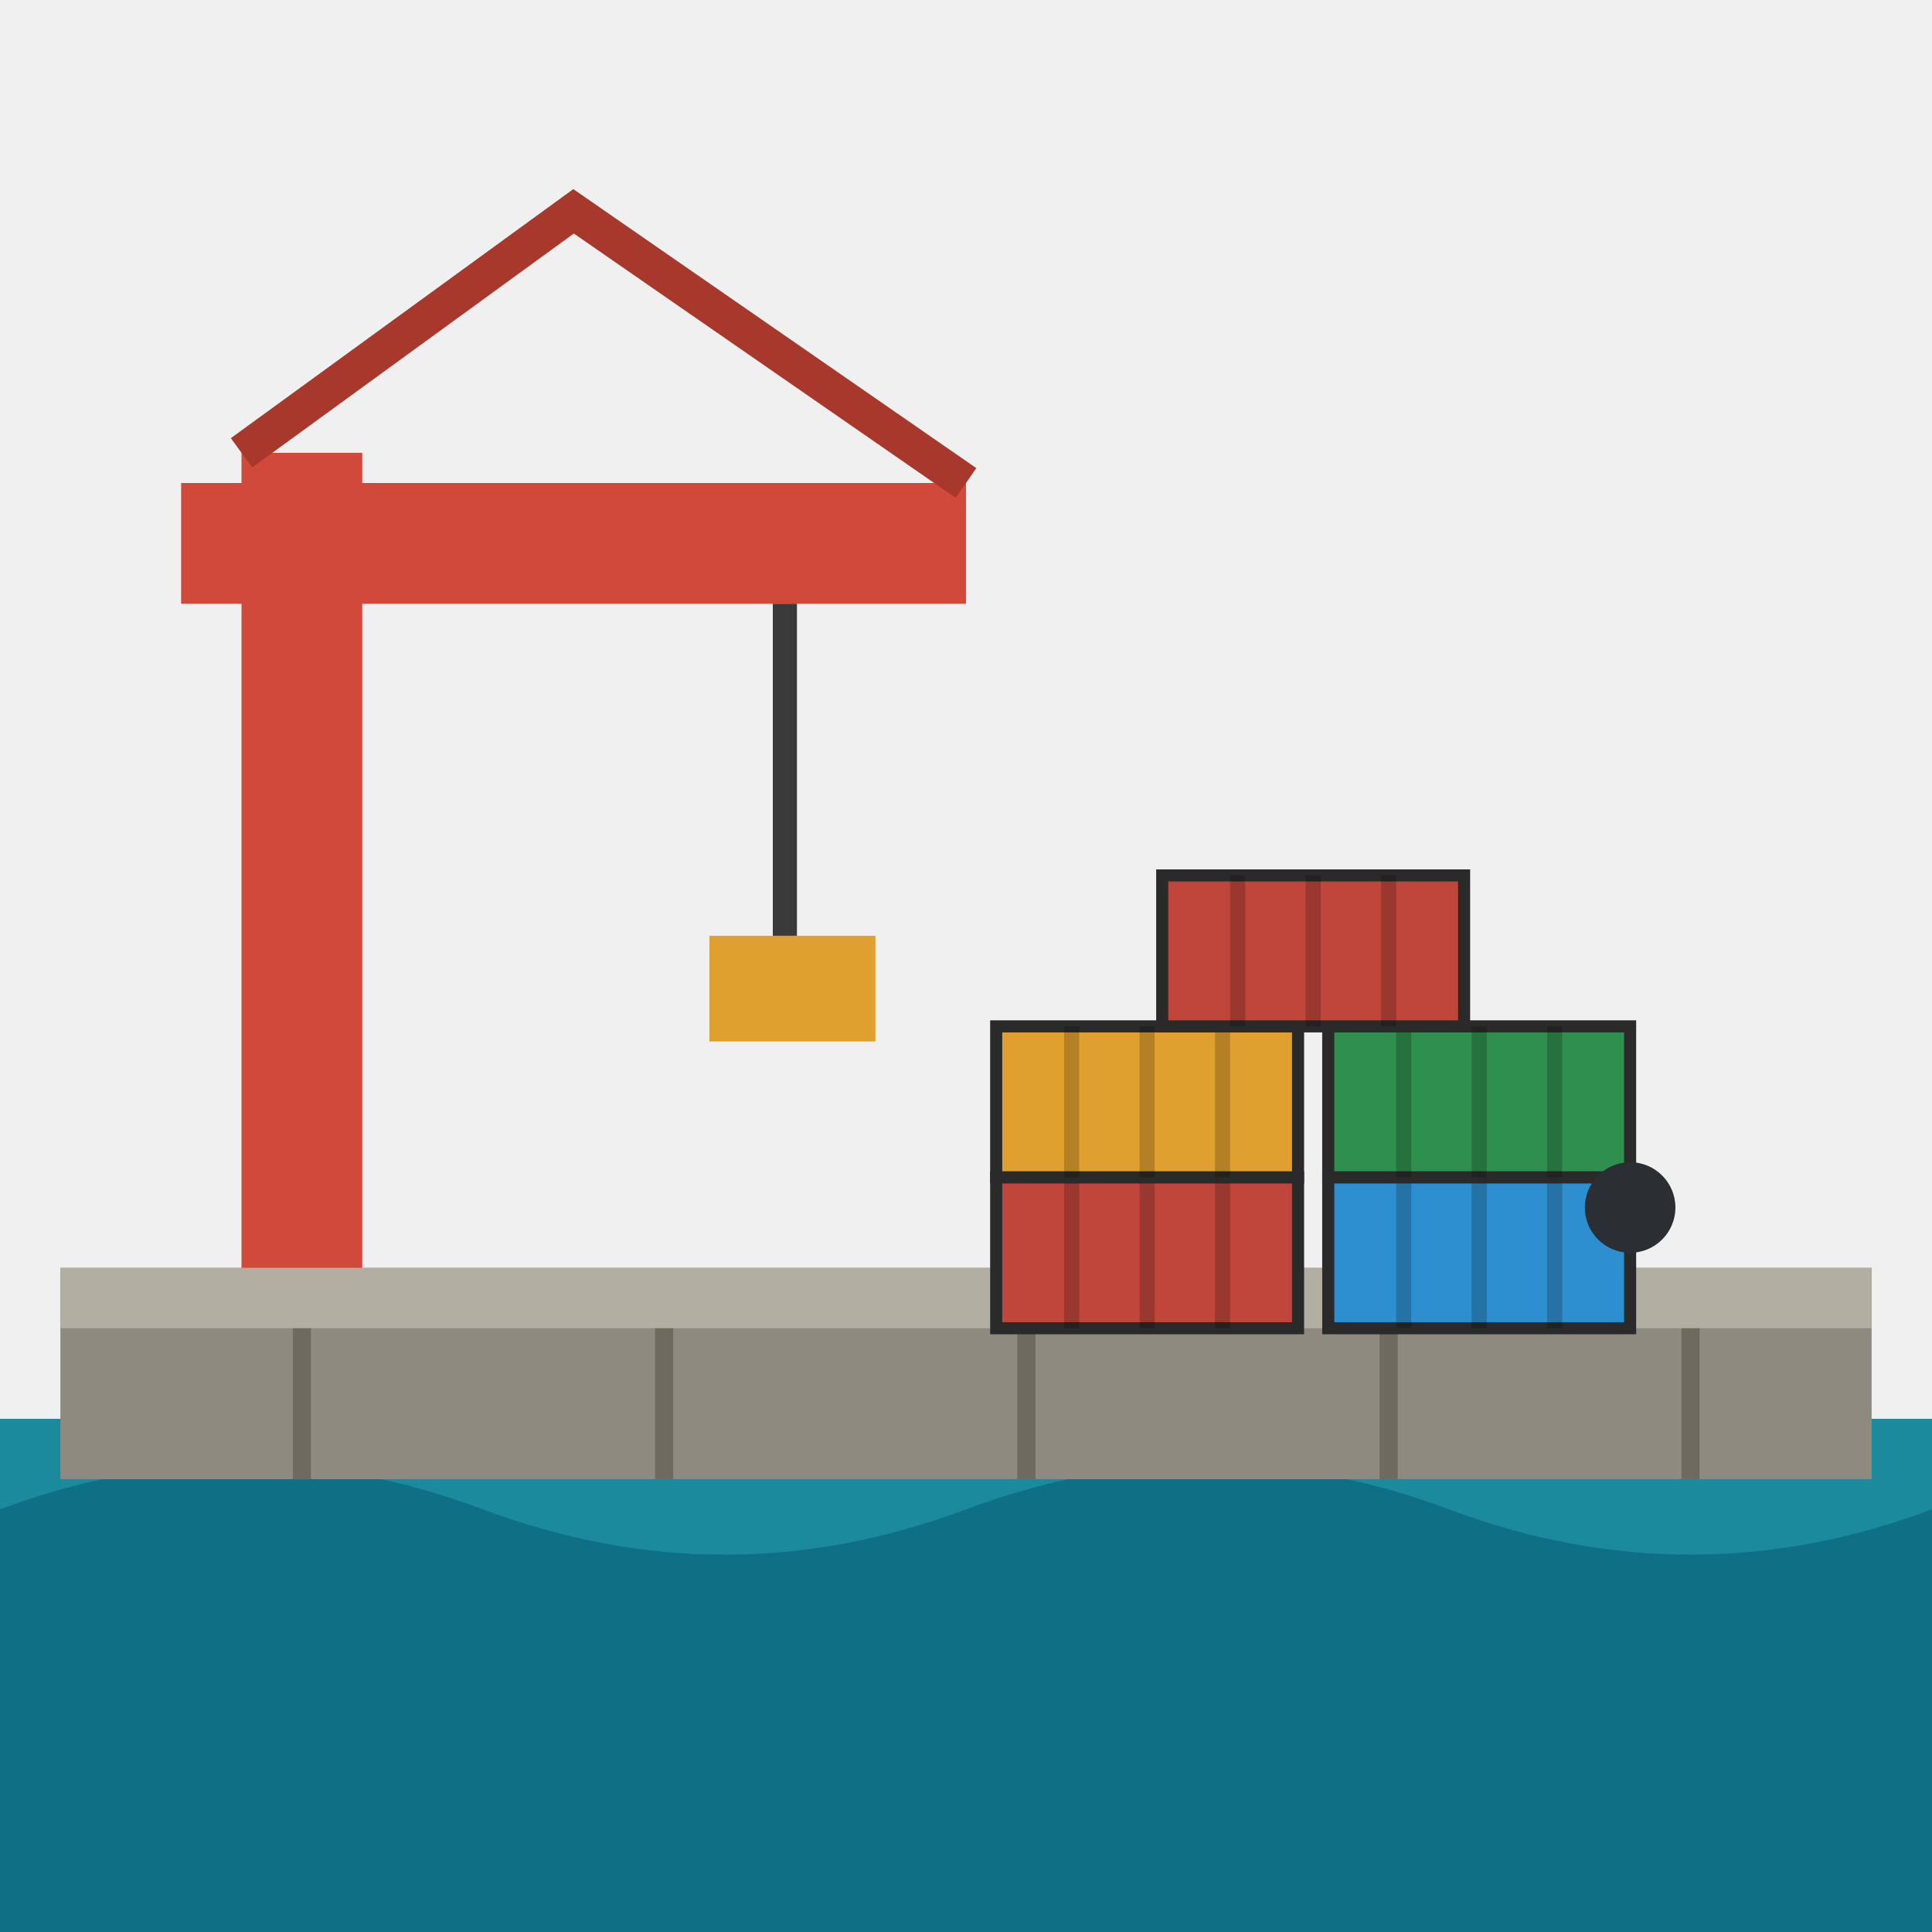
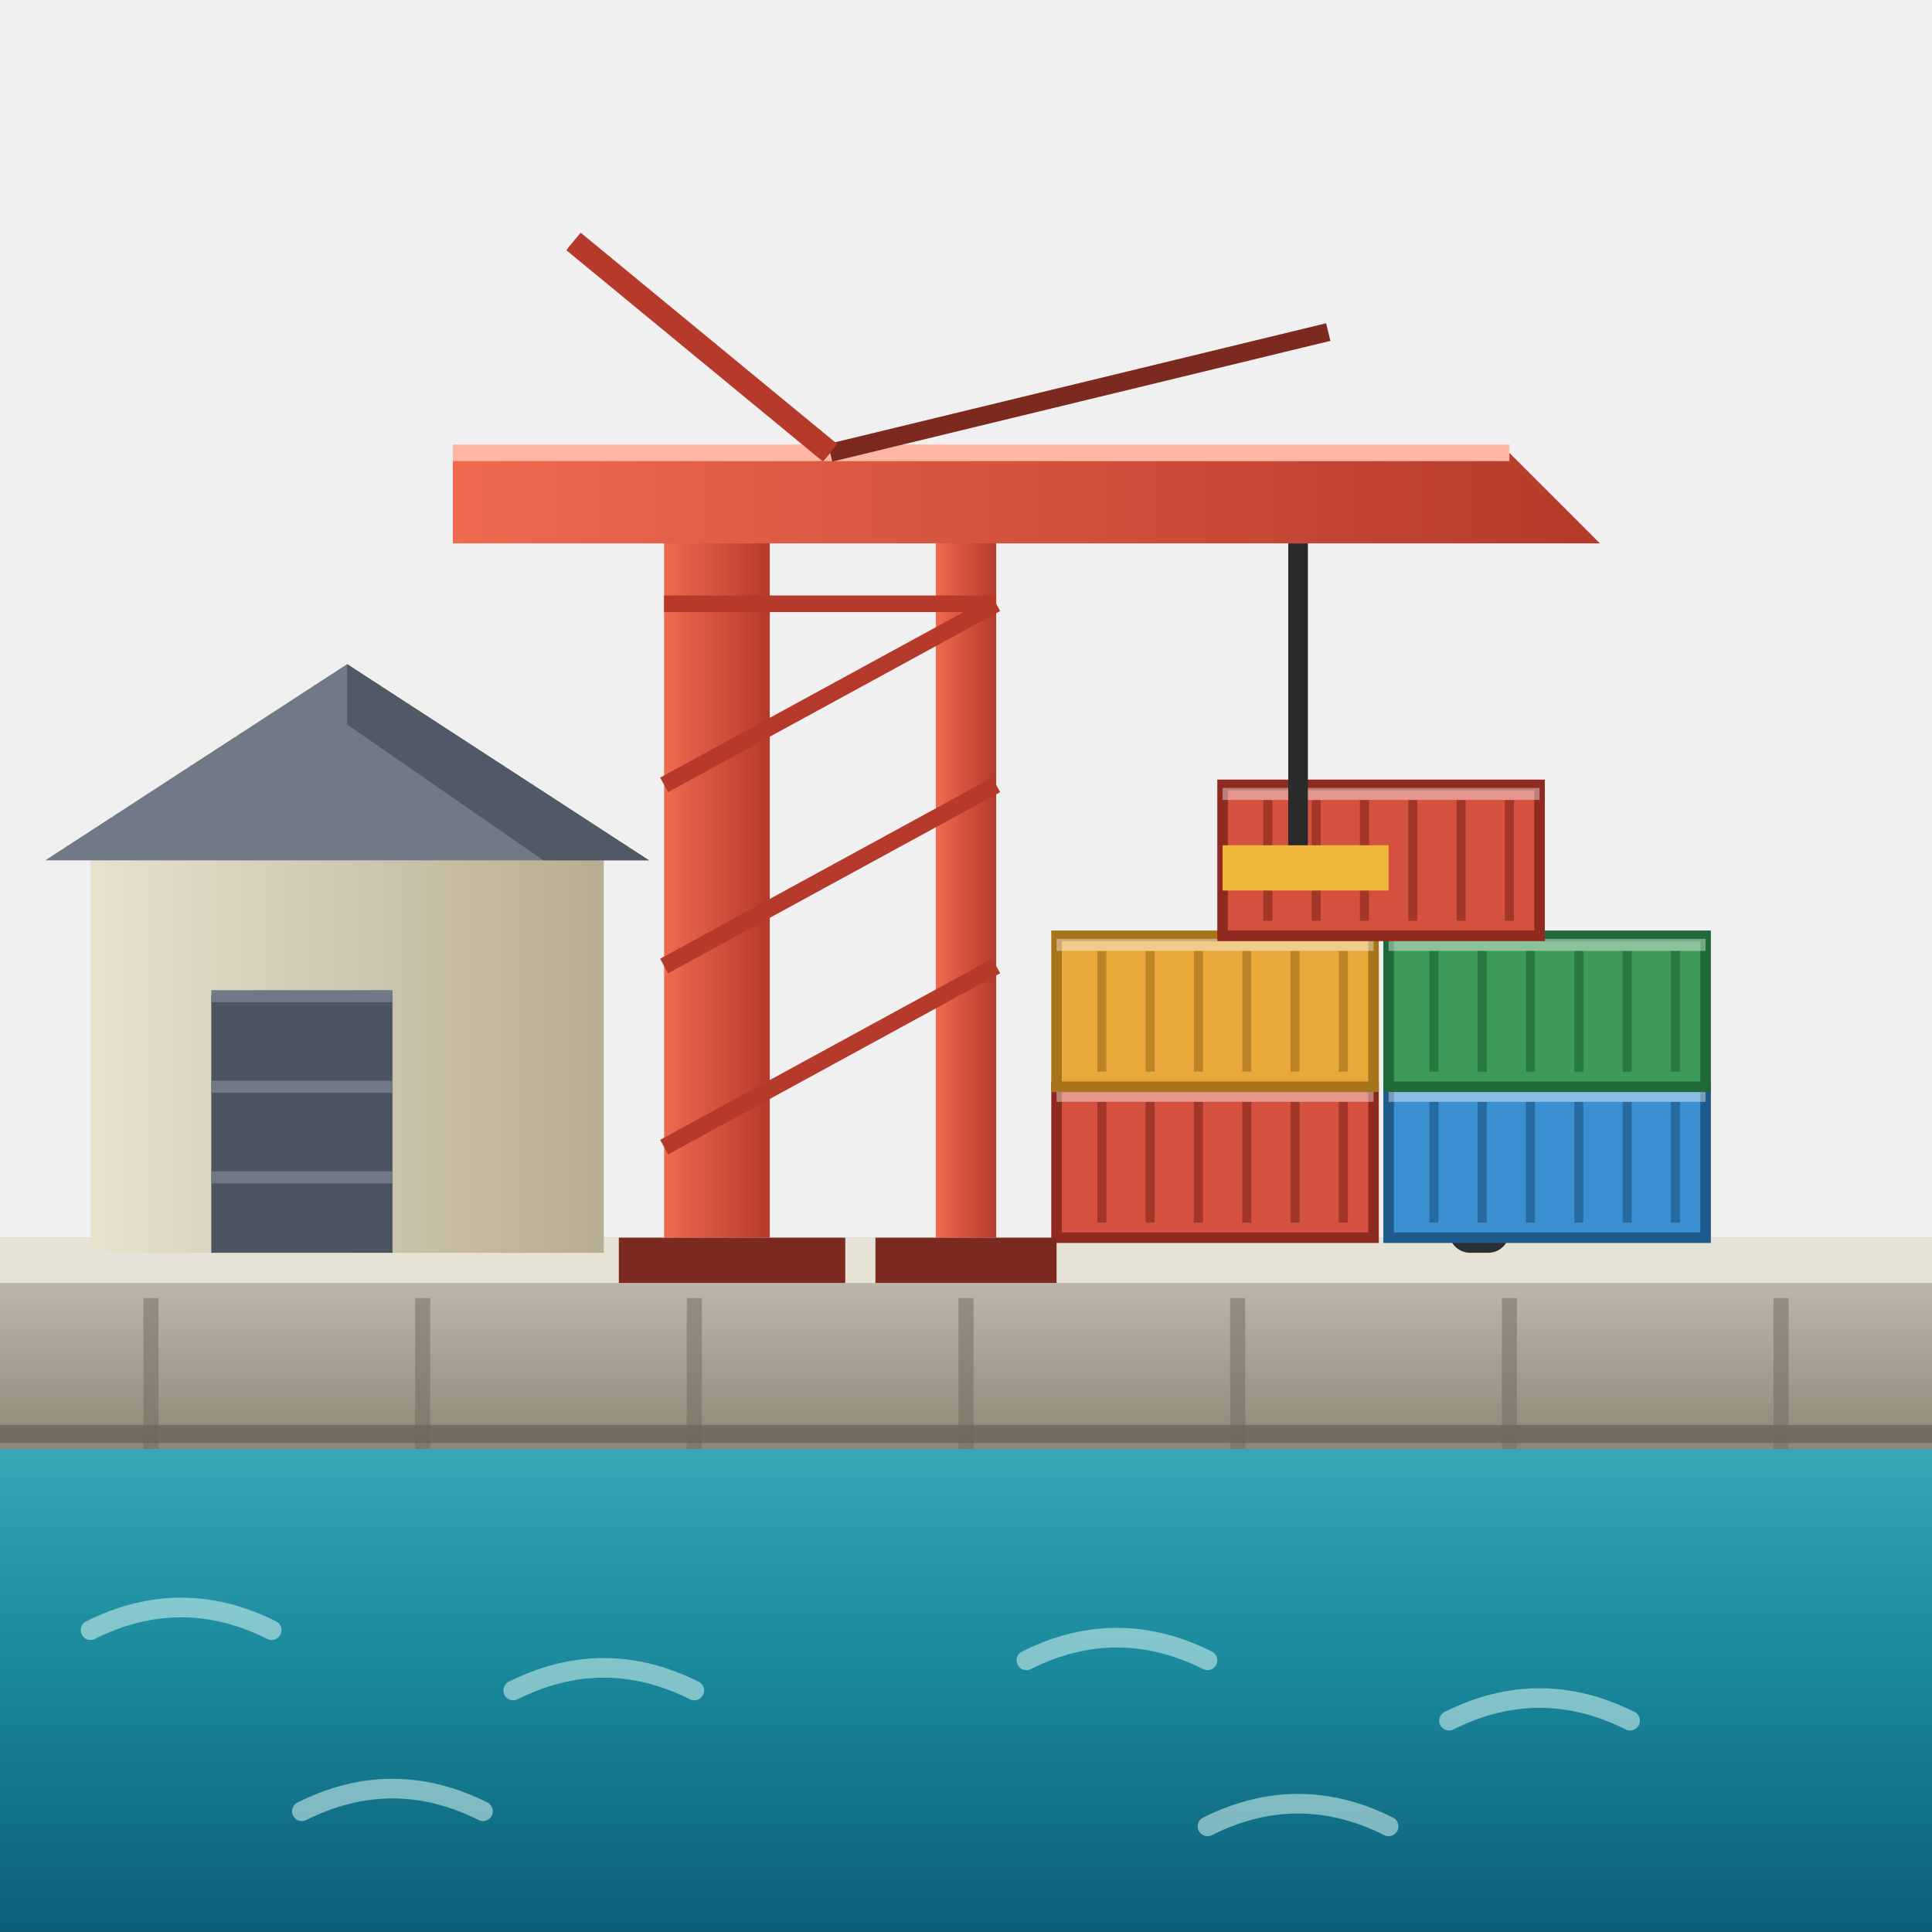
<svg xmlns="http://www.w3.org/2000/svg" viewBox="0 0 128 128" width="128" height="128">
-   <ellipse cx="64" cy="116" rx="46" ry="7" fill="#062c3b" opacity=".22" />
-   <rect x="0" y="94" width="128" height="34" fill="#1a8a9c" />
-   <path d="M0 100Q16 94 32 100T64 100 96 100 128 100V128H0Z" fill="#0f6f84" />
-   <path d="M4 84H124V98H4Z" fill="#8f8a80" />
-   <path d="M4 84H124V88H4Z" fill="#b3aea2" />
-   <g stroke="#6f6a60" stroke-width="1.2">
-     <path d="M20 88V98M44 88V98M68 88V98M92 88V98M112 88V98" />
-   </g>
-   <rect x="66" y="78" width="20" height="10" fill="#c0453a" stroke="#2a2a2a" stroke-width=".8" />
-   <path d="M71 78v10M76 78v10M81 78v10" stroke="#00000033" />
-   <rect x="88" y="78" width="20" height="10" fill="#2d8fd0" stroke="#2a2a2a" stroke-width=".8" />
-   <path d="M93 78v10M98 78v10M103 78v10" stroke="#00000033" />
-   <rect x="66" y="68" width="20" height="10" fill="#e0a030" stroke="#2a2a2a" stroke-width=".8" />
-   <path d="M71 68v10M76 68v10M81 68v10" stroke="#00000033" />
-   <rect x="88" y="68" width="20" height="10" fill="#2f8f4e" stroke="#2a2a2a" stroke-width=".8" />
-   <path d="M93 68v10M98 68v10M103 68v10" stroke="#00000033" />
-   <rect x="77" y="58" width="20" height="10" fill="#c0453a" stroke="#2a2a2a" stroke-width=".8" />
-   <path d="M82 58v10M87 58v10M92 58v10" stroke="#00000033" />
-   <path d="M16 84V30H24V84Z" fill="#d1493a" />
-   <path d="M12 32H64V40H12Z" fill="#d1493a" />
-   <path d="M52 40V62" stroke="#3a3a3a" stroke-width="1.6" />
-   <rect x="47" y="62" width="11" height="7" fill="#e0a030" />
-   <path d="M16 30L38 14 64 32" stroke="#a8372c" stroke-width="2.4" fill="none" />
-   <rect x="14" y="66" width="12" height="18" fill="#f1e3c0" opacity="0" />
-   <circle cx="108" cy="80" r="3" fill="#2b2f33" />
+   <defs>
+     <radialGradient id="sh" cx="0.5" cy="0.5" r="0.5">
+       <stop offset="0" stop-color="#062c3b" stop-opacity="0.38" />
+       <stop offset="1" stop-color="#062c3b" stop-opacity="0" />
+     </radialGradient>
+     <linearGradient id="gr" x1="0" y1="0" x2="0" y2="1">
+       <stop offset="0" stop-color="#8ccf63" />
+       <stop offset="0.55" stop-color="#5fae48" />
+       <stop offset="1" stop-color="#3f8a3c" />
+     </linearGradient>
+     <linearGradient id="gr2" x1="0" y1="0" x2="0" y2="1">
+       <stop offset="0" stop-color="#7cc65a" />
+       <stop offset="1" stop-color="#4a9a3f" />
+     </linearGradient>
+     <linearGradient id="wood" x1="0" y1="0" x2="1" y2="0">
+       <stop offset="0" stop-color="#a9794a" />
+       <stop offset="0.5" stop-color="#7d5230" />
+       <stop offset="1" stop-color="#4f3119" />
+     </linearGradient>
+     <linearGradient id="trunk" x1="0" y1="0" x2="1" y2="0">
+       <stop offset="0" stop-color="#a88457" />
+       <stop offset="0.45" stop-color="#7a5a38" />
+       <stop offset="1" stop-color="#4a3320" />
+     </linearGradient>
+     <linearGradient id="sea" x1="0" y1="0" x2="0" y2="1">
+       <stop offset="0" stop-color="#3fb0bd" />
+       <stop offset="0.5" stop-color="#1a8a9c" />
+       <stop offset="1" stop-color="#0d5f78" />
+     </linearGradient>
+     <linearGradient id="quay" x1="0" y1="0" x2="0" y2="1">
+       <stop offset="0" stop-color="#c9c4b8" />
+       <stop offset="1" stop-color="#8d8777" />
+     </linearGradient>
+     <linearGradient id="crane" x1="0" y1="0" x2="1" y2="0">
+       <stop offset="0" stop-color="#ef6a4f" />
+       <stop offset="1" stop-color="#b53a2b" />
+     </linearGradient>
+     <linearGradient id="wh" x1="0" y1="0" x2="1" y2="0">
+       <stop offset="0" stop-color="#e8e1cf" />
+       <stop offset="1" stop-color="#b7ad92" />
+     </linearGradient>
+   </defs>
+   <ellipse cx="64" cy="118" rx="58" ry="9" fill="url(#sh)" />
+   <rect x="0" y="92" width="128" height="36" fill="url(#sea)" />
+   <path d="M6 108q6 -3 12 0" stroke="#d9f4f2" stroke-width="1.3" fill="none" stroke-linecap="round" opacity=".55" />
+   <path d="M34 112q6 -3 12 0" stroke="#d9f4f2" stroke-width="1.3" fill="none" stroke-linecap="round" opacity=".55" />
+   <path d="M68 110q6 -3 12 0" stroke="#d9f4f2" stroke-width="1.3" fill="none" stroke-linecap="round" opacity=".55" />
+   <path d="M96 114q6 -3 12 0" stroke="#d9f4f2" stroke-width="1.3" fill="none" stroke-linecap="round" opacity=".55" />
+   <path d="M20 120q6 -3 12 0" stroke="#d9f4f2" stroke-width="1.3" fill="none" stroke-linecap="round" opacity=".55" />
+   <path d="M80 121q6 -3 12 0" stroke="#d9f4f2" stroke-width="1.3" fill="none" stroke-linecap="round" opacity=".55" />
+   <path d="M0 82H128V96H0Z" fill="url(#quay)" />
+   <path d="M0 82H128V85H0Z" fill="#e6e2d6" />
+   <path d="M0 95H128" stroke="#5f5a4d" stroke-width="1.2" opacity=".6" />
+   <path d="M10 86V96" stroke="#6f6a5c" stroke-width="1" opacity=".5" />
+   <path d="M28 86V96" stroke="#6f6a5c" stroke-width="1" opacity=".5" />
+   <path d="M46 86V96" stroke="#6f6a5c" stroke-width="1" opacity=".5" />
+   <path d="M64 86V96" stroke="#6f6a5c" stroke-width="1" opacity=".5" />
+   <path d="M82 86V96" stroke="#6f6a5c" stroke-width="1" opacity=".5" />
+   <path d="M100 86V96" stroke="#6f6a5c" stroke-width="1" opacity=".5" />
+   <path d="M118 86V96" stroke="#6f6a5c" stroke-width="1" opacity=".5" />
+   <rect x="32" y="79" width="4" height="4" rx="1.4" fill="#2b2f33" />
+   <rect x="96" y="79" width="4" height="4" rx="1.4" fill="#2b2f33" />
+   <rect x="6" y="56" width="34" height="27" fill="url(#wh)" />
+   <path d="M3 57L23 44 43 57Z" fill="#6f7a86" />
+   <path d="M23 44L43 57H36L23 48Z" fill="#4f5a66" />
+   <rect x="14" y="66" width="12" height="17" fill="#4a5560" />
+   <path d="M14 66H26M14 72H26M14 78H26" stroke="#6f7a86" stroke-width=".8" />
+   <rect x="70" y="72" width="21" height="10" fill="#d4503f" stroke="#8e2a1f" stroke-width=".7" />
+   <path d="M73.0 73V81" stroke="#8e2a1f" stroke-width=".6" opacity=".7" />
+   <path d="M76.2 73V81" stroke="#8e2a1f" stroke-width=".6" opacity=".7" />
+   <path d="M79.4 73V81" stroke="#8e2a1f" stroke-width=".6" opacity=".7" />
+   <path d="M82.6 73V81" stroke="#8e2a1f" stroke-width=".6" opacity=".7" />
+   <path d="M85.8 73V81" stroke="#8e2a1f" stroke-width=".6" opacity=".7" />
+   <path d="M89.0 73V81" stroke="#8e2a1f" stroke-width=".6" opacity=".7" />
+   <path d="M70 72.6H91" stroke="#ffffff" stroke-width=".8" opacity=".4" />
+   <rect x="92" y="72" width="21" height="10" fill="#3a8fd1" stroke="#1f5a8c" stroke-width=".7" />
+   <path d="M95.0 73V81" stroke="#1f5a8c" stroke-width=".6" opacity=".7" />
+   <path d="M98.2 73V81" stroke="#1f5a8c" stroke-width=".6" opacity=".7" />
+   <path d="M101.4 73V81" stroke="#1f5a8c" stroke-width=".6" opacity=".7" />
+   <path d="M104.6 73V81" stroke="#1f5a8c" stroke-width=".6" opacity=".7" />
+   <path d="M107.8 73V81" stroke="#1f5a8c" stroke-width=".6" opacity=".7" />
+   <path d="M111.0 73V81" stroke="#1f5a8c" stroke-width=".6" opacity=".7" />
+   <path d="M92 72.6H113" stroke="#ffffff" stroke-width=".8" opacity=".4" />
+   <rect x="70" y="62" width="21" height="10" fill="#e8a93a" stroke="#a8741a" stroke-width=".7" />
+   <path d="M73.0 63V71" stroke="#a8741a" stroke-width=".6" opacity=".7" />
+   <path d="M76.2 63V71" stroke="#a8741a" stroke-width=".6" opacity=".7" />
+   <path d="M79.4 63V71" stroke="#a8741a" stroke-width=".6" opacity=".7" />
+   <path d="M82.6 63V71" stroke="#a8741a" stroke-width=".6" opacity=".7" />
+   <path d="M85.8 63V71" stroke="#a8741a" stroke-width=".6" opacity=".7" />
+   <path d="M89.0 63V71" stroke="#a8741a" stroke-width=".6" opacity=".7" />
+   <path d="M70 62.6H91" stroke="#ffffff" stroke-width=".8" opacity=".4" />
+   <rect x="92" y="62" width="21" height="10" fill="#3d9a58" stroke="#1f6a38" stroke-width=".7" />
+   <path d="M95.0 63V71" stroke="#1f6a38" stroke-width=".6" opacity=".7" />
+   <path d="M98.2 63V71" stroke="#1f6a38" stroke-width=".6" opacity=".7" />
+   <path d="M101.4 63V71" stroke="#1f6a38" stroke-width=".6" opacity=".7" />
+   <path d="M104.6 63V71" stroke="#1f6a38" stroke-width=".6" opacity=".7" />
+   <path d="M107.8 63V71" stroke="#1f6a38" stroke-width=".6" opacity=".7" />
+   <path d="M111.0 63V71" stroke="#1f6a38" stroke-width=".6" opacity=".7" />
+   <path d="M92 62.6H113" stroke="#ffffff" stroke-width=".8" opacity=".4" />
+   <rect x="81" y="52" width="21" height="10" fill="#d4503f" stroke="#8e2a1f" stroke-width=".7" />
+   <path d="M84.0 53V61" stroke="#8e2a1f" stroke-width=".6" opacity=".7" />
+   <path d="M87.2 53V61" stroke="#8e2a1f" stroke-width=".6" opacity=".7" />
+   <path d="M90.4 53V61" stroke="#8e2a1f" stroke-width=".6" opacity=".7" />
+   <path d="M93.6 53V61" stroke="#8e2a1f" stroke-width=".6" opacity=".7" />
+   <path d="M96.8 53V61" stroke="#8e2a1f" stroke-width=".6" opacity=".7" />
+   <path d="M100.0 53V61" stroke="#8e2a1f" stroke-width=".6" opacity=".7" />
+   <path d="M81 52.6H102" stroke="#ffffff" stroke-width=".8" opacity=".4" />
+   <path d="M44 82V34H51V82Z" fill="url(#crane)" />
+   <path d="M62 82V34H66V82Z" fill="url(#crane)" />
+   <path d="M44 40H66M44 52L66 40M44 64L66 52M44 76L66 64" stroke="#b53a2b" stroke-width="1.1" fill="none" />
+   <path d="M30 30H100L106 36H30Z" fill="url(#crane)" />
+   <path d="M30 30H100" stroke="#ffb7a4" stroke-width="1.1" />
+   <path d="M55 30L38 16M55 30L88 22" stroke="#7c2a1f" stroke-width="1.2" />
+   <path d="M38 16L55 30" stroke="#b53a2b" stroke-width="1.5" />
+   <path d="M86 36V58" stroke="#2a2a2a" stroke-width="1.3" />
+   <rect x="81" y="56" width="11" height="3" fill="#f0b83a" />
+   <rect x="41" y="82" width="15" height="3" fill="#7c2a1f" />
+   <rect x="58" y="82" width="12" height="3" fill="#7c2a1f" />
</svg>
